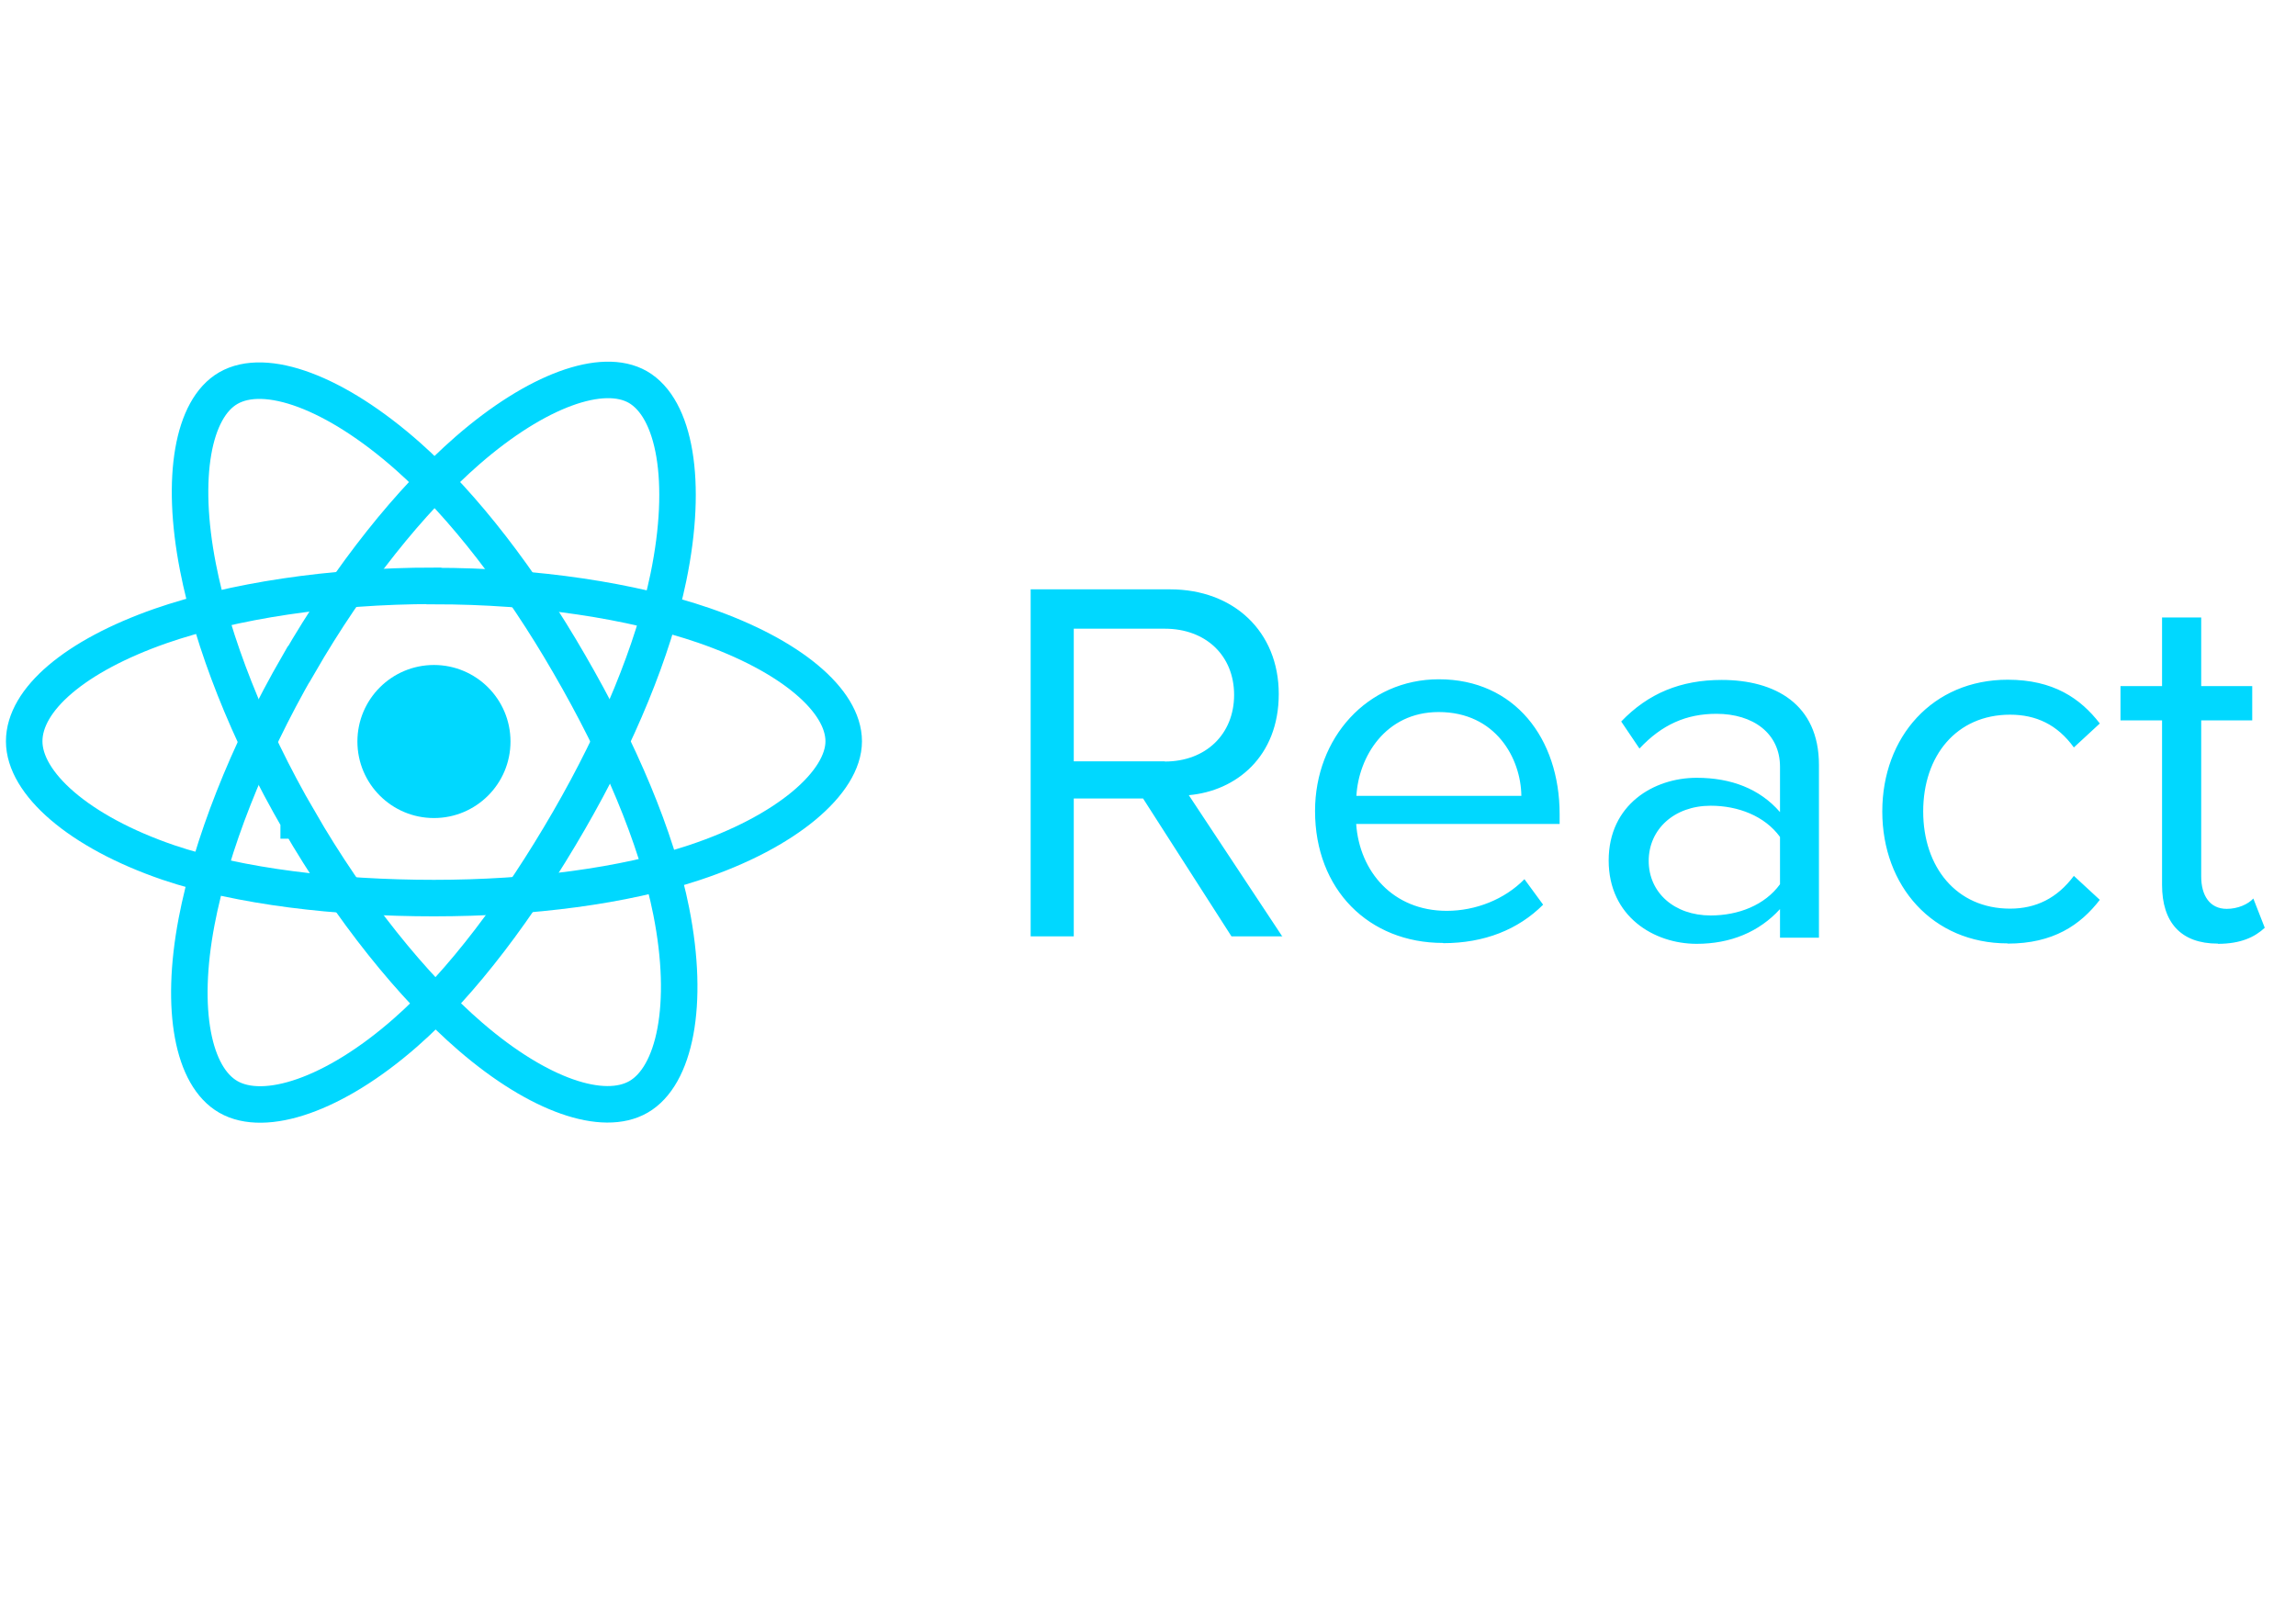
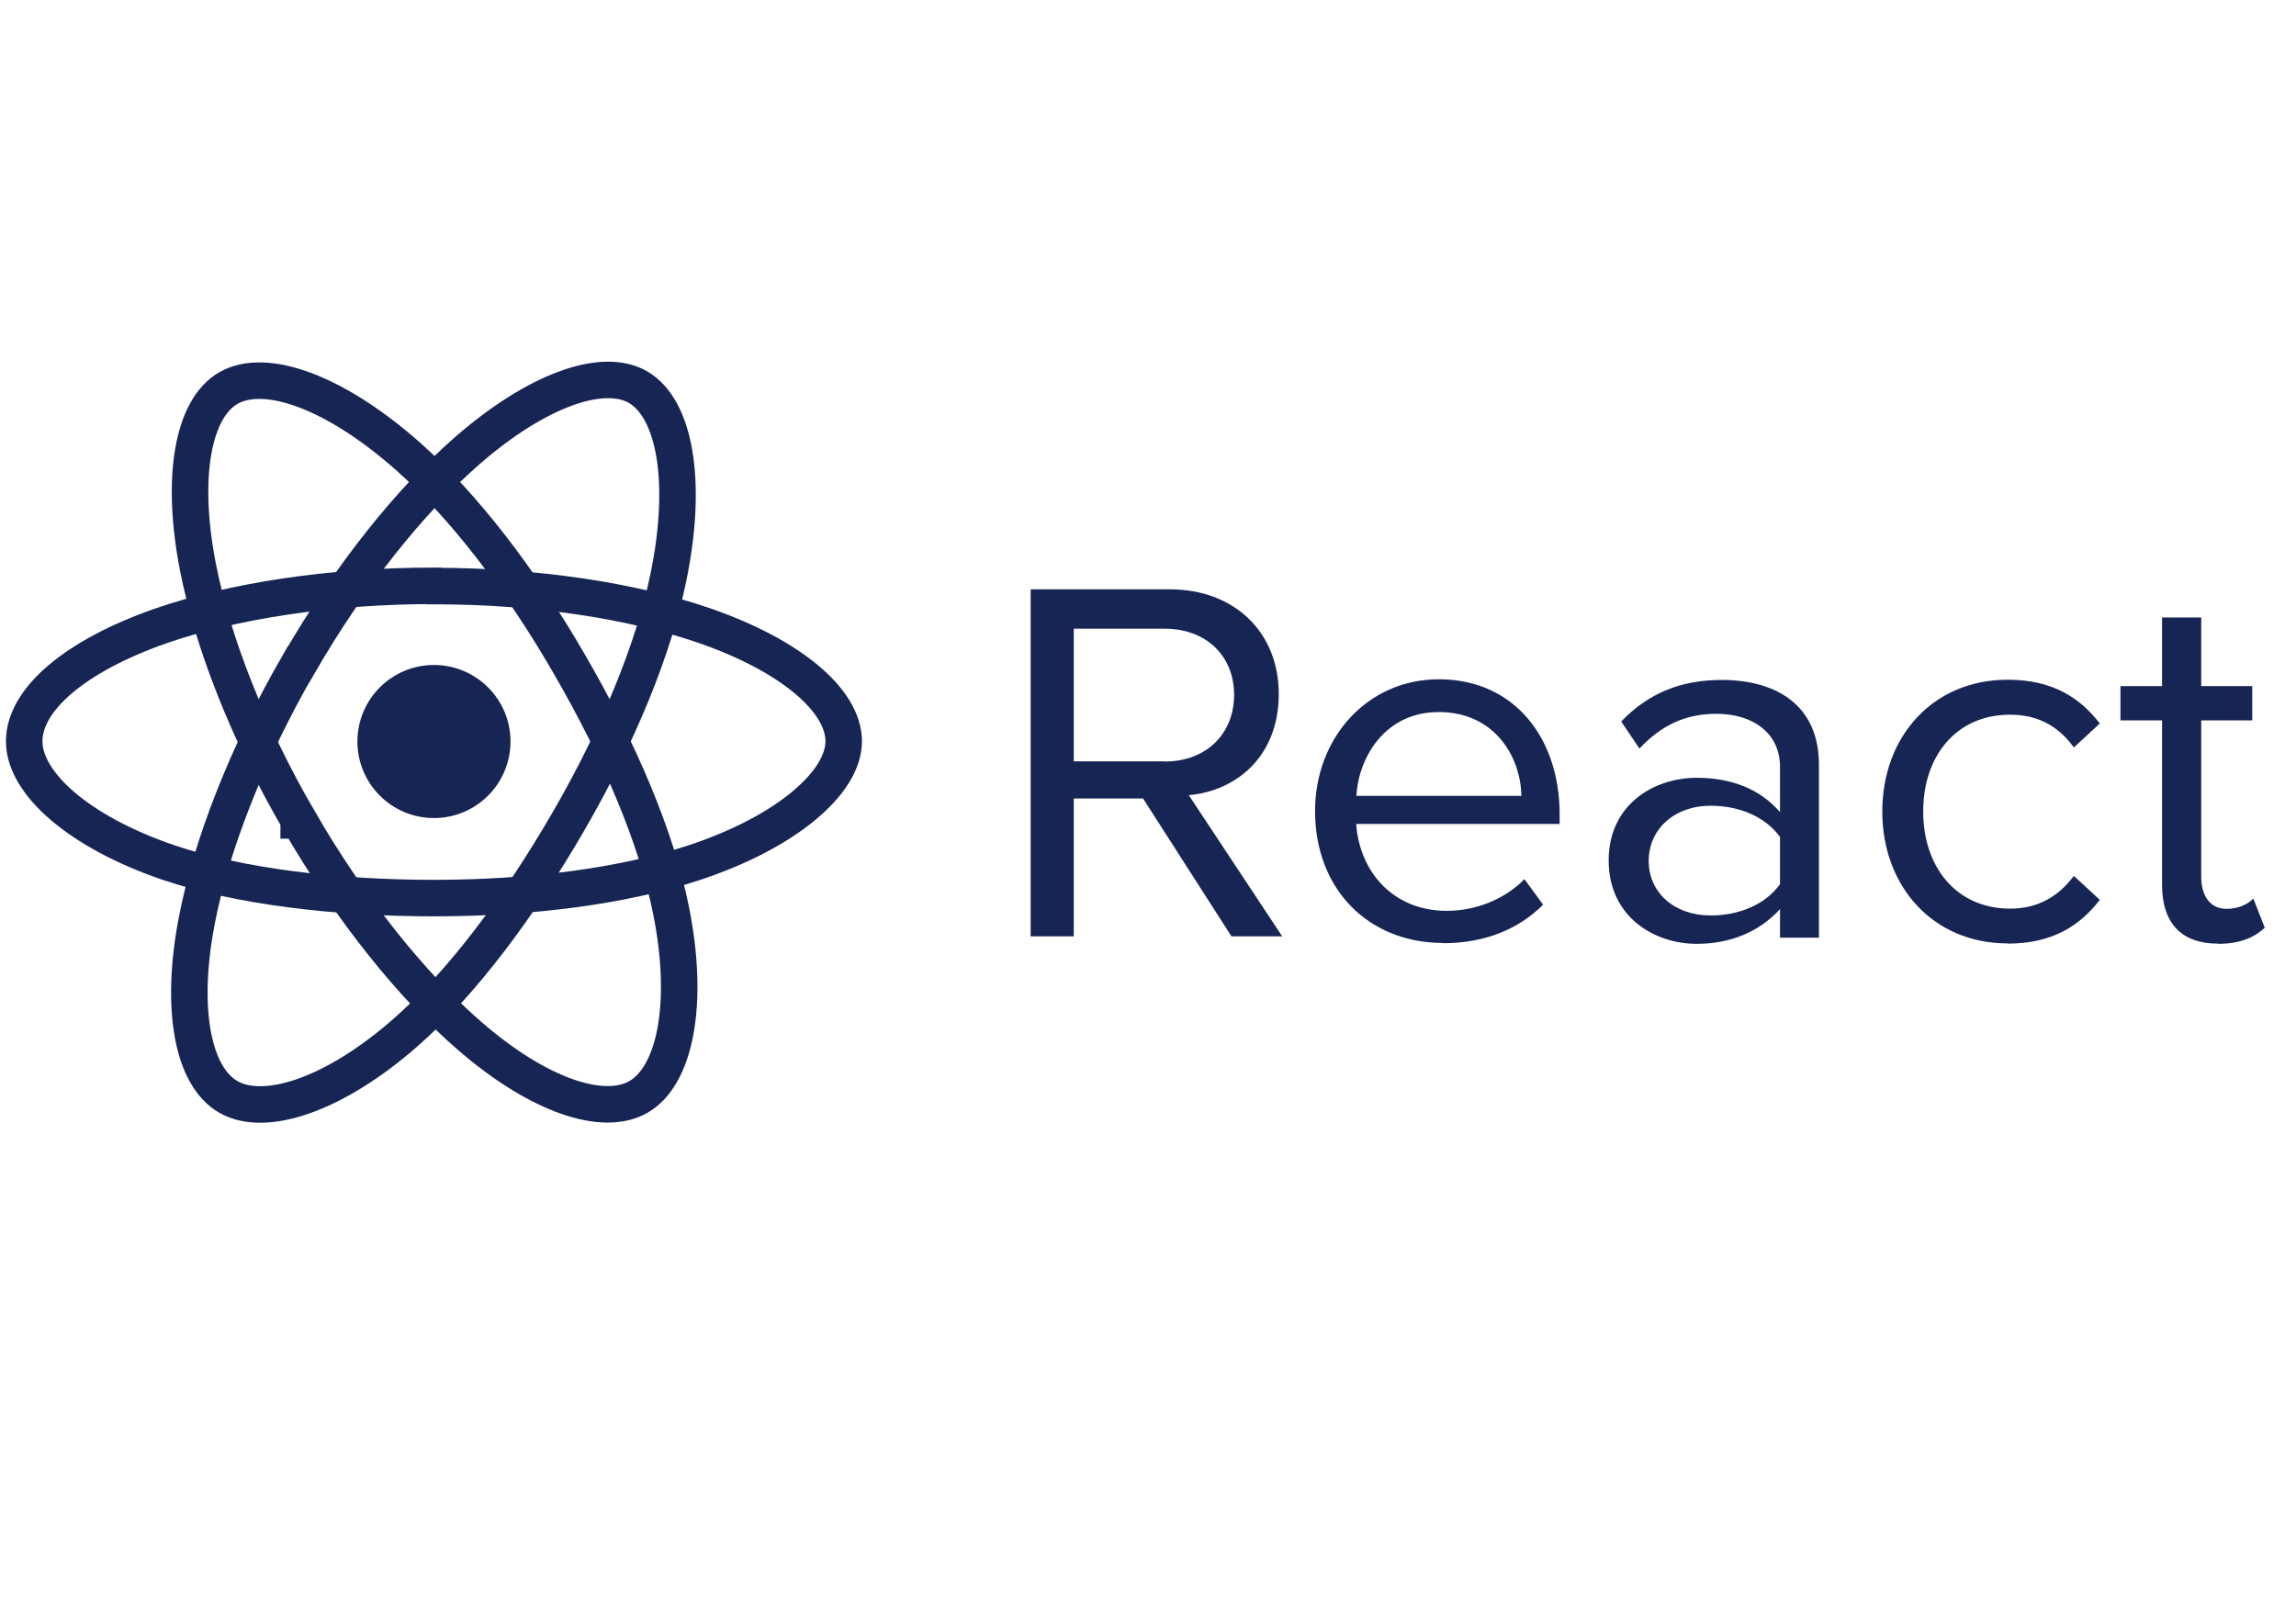
<svg xmlns="http://www.w3.org/2000/svg" id="Layer_1" data-name="Layer 1" viewBox="0 0 104.39 73.51">
  <defs>
    <style>
      .cls-1, .cls-2 {
-         fill: #00d8ff;
+         fill: #172554;
      }

      .cls-3, .cls-4 {
        fill: none;
      }

      .cls-4 {
-         stroke: #00d8ff;
+         stroke: #172554;
        stroke-miterlimit: 10;
        stroke-width: 1.66px;
      }

      .cls-2 {
        fill-rule: evenodd;
      }
    </style>
  </defs>
  <g>
    <circle class="cls-1" cx="19.73" cy="33.72" r="3.48" />
    <g>
      <path class="cls-4" d="M19.73,26.65c4.67,0,9,.67,12.27,1.79,3.94,1.36,6.36,3.41,6.36,5.27s-2.57,4.12-6.8,5.52c-3.2,1.06-7.4,1.61-11.83,1.61s-8.84-.52-12.08-1.62c-4.09-1.4-6.55-3.61-6.55-5.51s2.31-3.88,6.19-5.24c3.28-1.14,7.72-1.83,12.43-1.83h0Z" />
      <path class="cls-4" d="M13.58,30.21c2.33-4.04,5.08-7.46,7.68-9.73,3.14-2.73,6.13-3.8,7.74-2.88,1.68,.97,2.29,4.28,1.39,8.65-.68,3.3-2.3,7.22-4.52,11.06-2.27,3.93-4.87,7.4-7.44,9.65-3.25,2.85-6.4,3.87-8.05,2.92-1.6-.92-2.21-3.94-1.44-7.98,.65-3.41,2.27-7.6,4.63-11.69h.01Z" />
      <path class="cls-4" d="M13.59,37.31c-2.34-4.04-3.93-8.13-4.59-11.52-.8-4.09-.23-7.21,1.38-8.14,1.68-.97,4.85,.16,8.18,3.11,2.52,2.24,5.11,5.6,7.32,9.43,2.28,3.93,3.98,7.91,4.64,11.26,.84,4.24,.16,7.48-1.49,8.43-1.6,.92-4.52-.05-7.64-2.74-2.63-2.27-5.45-5.77-7.81-9.85h0v.02Z" />
    </g>
  </g>
  <path class="cls-2" d="M58.31,42.6l-4.26-6.44c2.15-.19,4.09-1.75,4.09-4.6s-2.06-4.76-4.94-4.76h-6.34v15.78h1.96v-6.27h3.15l4.02,6.27h2.32v.02Zm-5.35-7.98h-4.14v-6.03h4.14c1.87,0,3.15,1.23,3.15,3.01s-1.28,3.03-3.15,3.03h0Zm12.66,8.27c1.87,0,3.41-.62,4.54-1.75l-.85-1.16c-.9,.92-2.22,1.44-3.53,1.44-2.46,0-3.97-1.8-4.12-3.95h9.25v-.45c0-3.43-2.04-6.13-5.49-6.13-3.26,0-5.63,2.67-5.63,5.99,0,3.57,2.44,6,5.82,6h0Zm3.55-6.7h-7.5c.1-1.75,1.3-3.81,3.74-3.81,2.6,0,3.74,2.11,3.76,3.81Zm13.53,6.44v-7.85c0-2.77-2.01-3.86-4.42-3.86-1.87,0-3.34,.61-4.57,1.89l.83,1.23c1.02-1.09,2.13-1.58,3.5-1.58,1.66,0,2.89,.88,2.89,2.41v2.06c-.92-1.06-2.22-1.56-3.79-1.56-1.94,0-4,1.21-4,3.76s2.06,3.79,4,3.79c1.54,0,2.84-.54,3.79-1.58v1.3h1.77Zm-4.92-1c-1.66,0-2.82-1.04-2.82-2.48s1.16-2.51,2.82-2.51c1.25,0,2.46,.47,3.15,1.42v2.15c-.69,.95-1.89,1.42-3.15,1.42h0Zm13.5,1.28c2.08,0,3.31-.85,4.19-1.99l-1.18-1.09c-.76,1.02-1.73,1.49-2.9,1.49-2.44,0-3.95-1.89-3.95-4.42s1.51-4.4,3.95-4.4c1.18,0,2.15,.45,2.9,1.49l1.18-1.09c-.88-1.14-2.11-1.99-4.19-1.99-3.41,0-5.7,2.6-5.7,5.99s2.29,6,5.7,6h0Zm9.56,.01c1.04,0,1.68-.31,2.13-.73l-.52-1.33c-.24,.26-.7,.47-1.21,.47-.78,0-1.16-.62-1.16-1.47v-7.1h2.32v-1.56h-2.32v-3.12h-1.78v3.12h-1.89v1.56h1.89v7.48c0,1.7,.85,2.67,2.53,2.67h.01Z" />
  <rect class="cls-3" width="104.39" height="14.89" />
  <rect class="cls-3" y="54.18" width="104.39" height="19.33" />
</svg>
